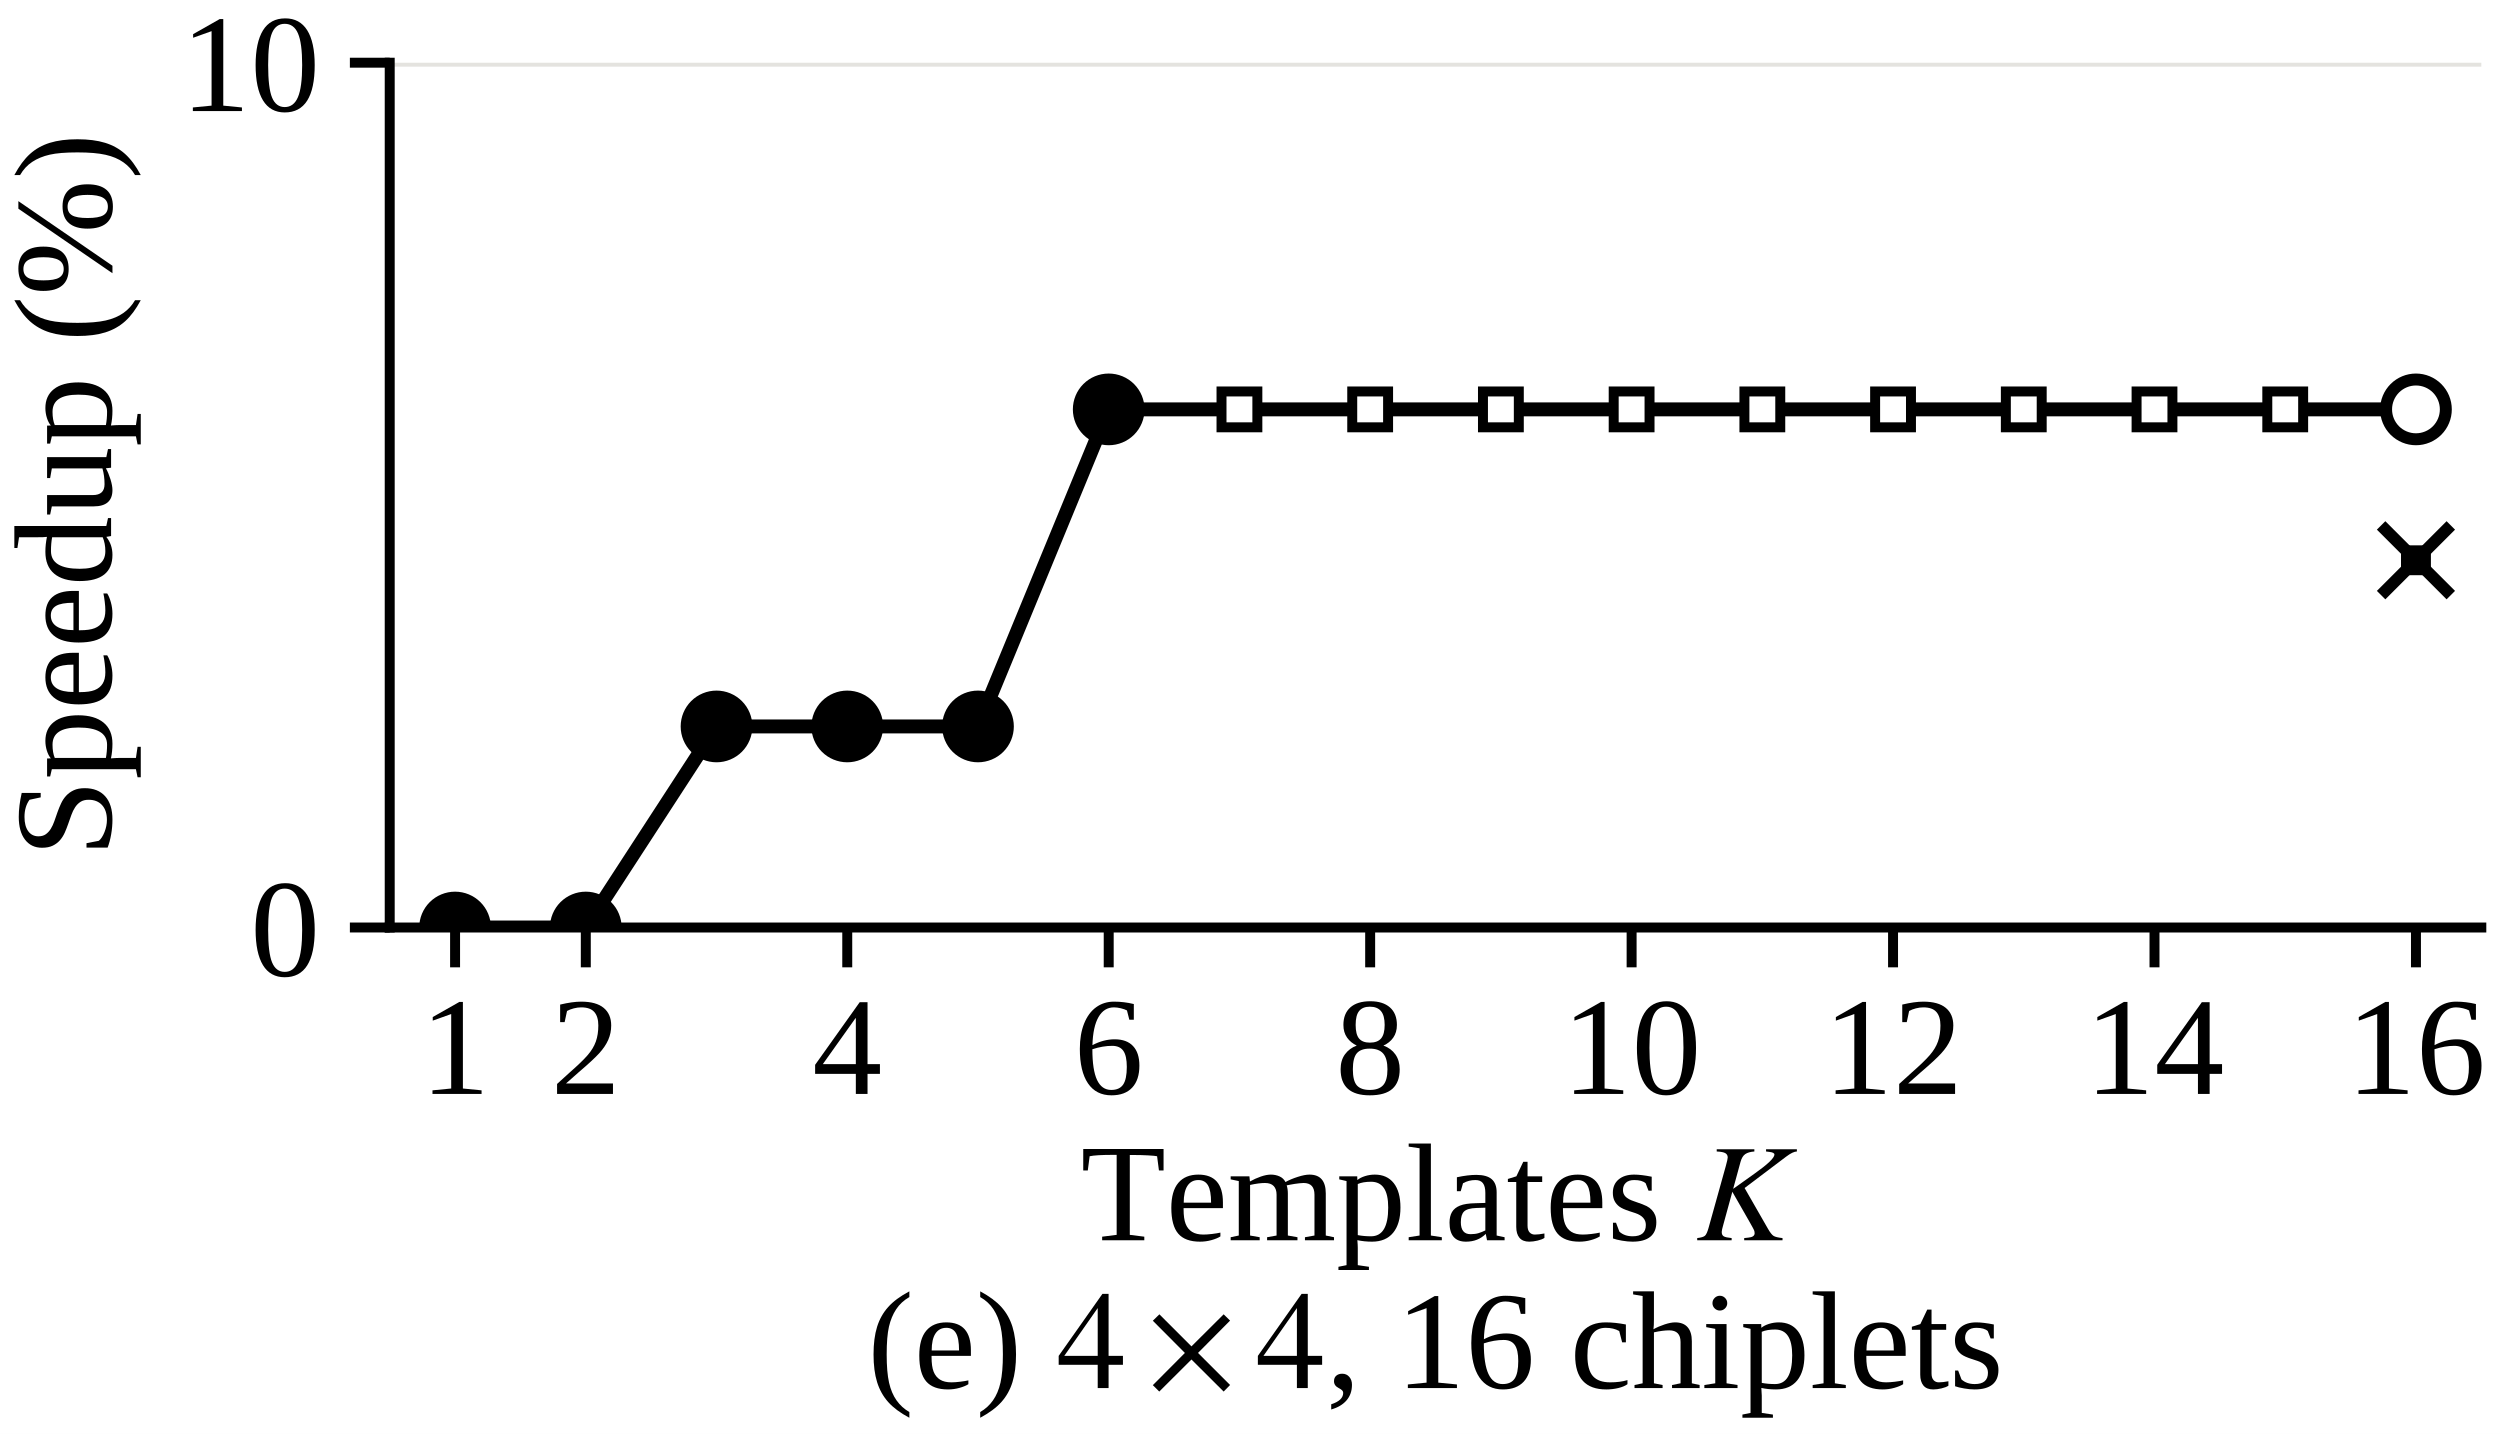
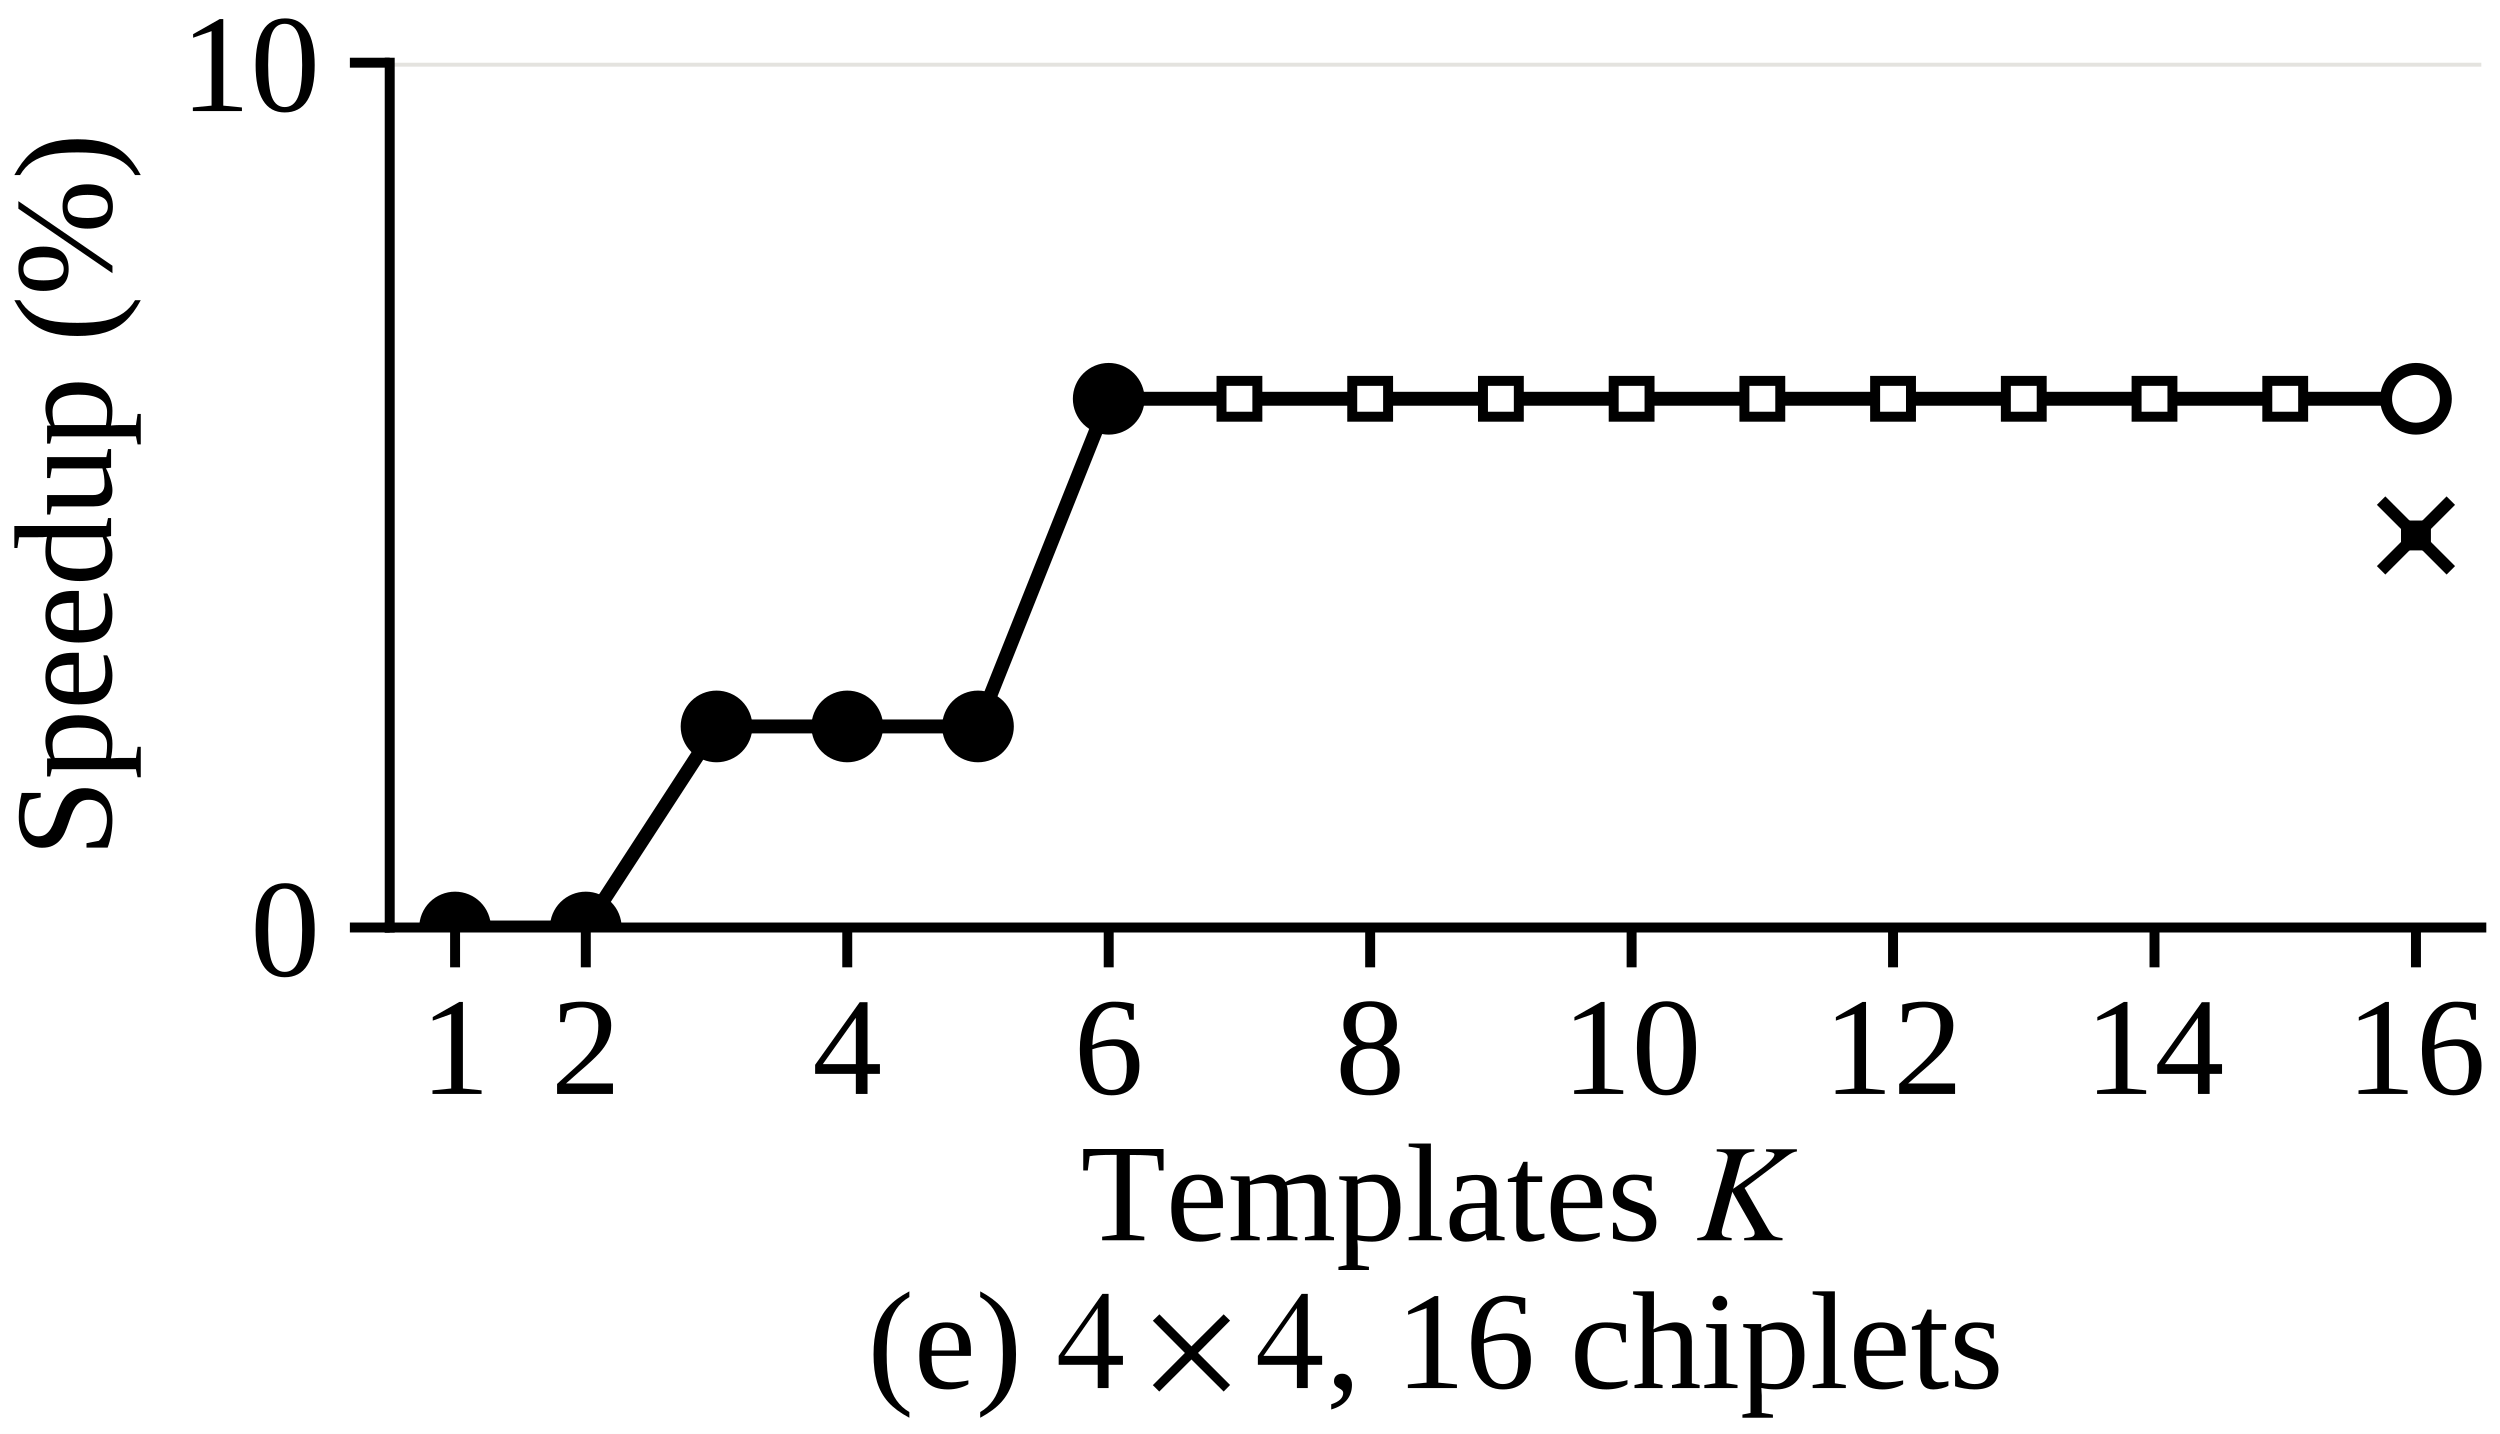
<svg xmlns="http://www.w3.org/2000/svg" xmlns:xlink="http://www.w3.org/1999/xlink" width="125.529pt" height="72pt" viewBox="0 0 125.529 72" version="1.1">
  <defs>
    <style type="text/css">*{stroke-linejoin: round; stroke-linecap: butt}</style>
  </defs>
  <g id="figure_1">
    <g id="patch_1">
      <path d="M 0 72  L 125.529 72  L 125.529 0  L 0 0  z " style="fill: #ffffff" />
    </g>
    <g id="axes_1">
      <g id="patch_2">
        <path d="M 19.568 46.572  L 124.591 46.572  L 124.591 3.149  L 19.568 3.149  z " style="fill: #ffffff" />
      </g>
      <g id="matplotlib.axis_1">
        <g id="xtick_1">
          <g id="line2d_1">
            <defs>
-               <path id="m42594bd063" d="M 0 0  L 0 2  " style="stroke: #000000; stroke-width: 0.5" />
-             </defs>
-             <g>
-               <use xlink:href="#m42594bd063" x="22.85" y="46.572" style="stroke: #000000; stroke-width: 0.5" />
+               <path id="mbb04affca3" d="M 0 0  L 0 2  " style="stroke: #000000; stroke-width: 0.5" />
+             </defs>
+             <g>
+               <use xlink:href="#mbb04affca3" x="22.85" y="46.572" style="stroke: #000000; stroke-width: 0.5" />
            </g>
          </g>
          <g id="text_1">
            <g transform="translate(21.1001 54.92922) scale(0.07 -0.07)">
              <defs>
                <path id="LiberationSerif-31" d="M 1959 250  L 2816 166  L 2816 0  L 563 0  L 563 166  L 1422 250  L 1422 3669  L 575 3366  L 575 3531  L 1797 4225  L 1959 4225  L 1959 250  z " transform="scale(0.015625)" />
              </defs>
              <use xlink:href="#LiberationSerif-31" />
            </g>
          </g>
        </g>
        <g id="xtick_2">
          <g id="line2d_2">
            <g>
-               <use xlink:href="#m42594bd063" x="29.414" y="46.572" style="stroke: #000000; stroke-width: 0.5" />
+               <use xlink:href="#mbb04affca3" x="29.414" y="46.572" style="stroke: #000000; stroke-width: 0.5" />
            </g>
          </g>
          <g id="text_2">
            <g transform="translate(27.66404 54.92922) scale(0.07 -0.07)">
              <defs>
                <path id="LiberationSerif-32" d="M 2847 0  L 281 0  L 281 459  L 863 988  Q 1422 1478 1684 1781  Q 1947 2084 2061 2406  Q 2175 2728 2175 3144  Q 2175 3550 1990 3762  Q 1806 3975 1388 3975  Q 1222 3975 1047 3929  Q 872 3884 738 3809  L 628 3297  L 422 3297  L 422 4103  Q 991 4238 1388 4238  Q 2075 4238 2420 3952  Q 2766 3666 2766 3144  Q 2766 2794 2630 2483  Q 2494 2172 2212 1864  Q 1931 1556 1281 1003  Q 1003 766 691 481  L 2847 481  L 2847 0  z " transform="scale(0.015625)" />
              </defs>
              <use xlink:href="#LiberationSerif-32" />
            </g>
          </g>
        </g>
        <g id="xtick_3">
          <g id="line2d_3">
            <g>
-               <use xlink:href="#m42594bd063" x="42.542" y="46.572" style="stroke: #000000; stroke-width: 0.5" />
+               <use xlink:href="#mbb04affca3" x="42.542" y="46.572" style="stroke: #000000; stroke-width: 0.5" />
            </g>
          </g>
          <g id="text_3">
            <g transform="translate(40.79193 54.92922) scale(0.07 -0.07)">
              <defs>
                <path id="LiberationSerif-34" d="M 2531 922  L 2531 0  L 1994 0  L 1994 922  L 125 922  L 125 1338  L 2172 4213  L 2531 4213  L 2531 1369  L 3100 1369  L 3100 922  L 2531 922  z M 1994 3478  L 1978 3478  L 478 1369  L 1994 1369  L 1994 3478  z " transform="scale(0.015625)" />
              </defs>
              <use xlink:href="#LiberationSerif-34" />
            </g>
          </g>
        </g>
        <g id="xtick_4">
          <g id="line2d_4">
            <g>
-               <use xlink:href="#m42594bd063" x="55.67" y="46.572" style="stroke: #000000; stroke-width: 0.5" />
+               <use xlink:href="#mbb04affca3" x="55.67" y="46.572" style="stroke: #000000; stroke-width: 0.5" />
            </g>
          </g>
          <g id="text_4">
            <g transform="translate(53.91982 54.92922) scale(0.07 -0.07)">
              <defs>
                <path id="LiberationSerif-36" d="M 3009 1300  Q 3009 647 2679 292  Q 2350 -63 1728 -63  Q 1022 -63 648 487  Q 275 1038 275 2069  Q 275 2744 472 3234  Q 669 3725 1023 3981  Q 1378 4238 1844 4238  Q 2300 4238 2753 4128  L 2753 3406  L 2547 3406  L 2438 3834  Q 2334 3891 2159 3933  Q 1984 3975 1844 3975  Q 1388 3975 1133 3533  Q 878 3091 853 2241  Q 1363 2509 1875 2509  Q 2428 2509 2718 2198  Q 3009 1888 3009 1300  z M 1716 184  Q 2094 184 2262 429  Q 2431 675 2431 1241  Q 2431 1753 2270 1981  Q 2109 2209 1759 2209  Q 1331 2209 850 2053  Q 850 1100 1065 642  Q 1281 184 1716 184  z " transform="scale(0.015625)" />
              </defs>
              <use xlink:href="#LiberationSerif-36" />
            </g>
          </g>
        </g>
        <g id="xtick_5">
          <g id="line2d_5">
            <g>
-               <use xlink:href="#m42594bd063" x="68.798" y="46.572" style="stroke: #000000; stroke-width: 0.5" />
+               <use xlink:href="#mbb04affca3" x="68.798" y="46.572" style="stroke: #000000; stroke-width: 0.5" />
            </g>
          </g>
          <g id="text_5">
            <g transform="translate(67.04771 54.92922) scale(0.07 -0.07)">
              <defs>
                <path id="LiberationSerif-38" d="M 2828 3169  Q 2828 2825 2661 2586  Q 2494 2347 2209 2222  Q 2566 2091 2761 1811  Q 2956 1531 2956 1131  Q 2956 538 2622 237  Q 2288 -63 1581 -63  Q 244 -63 244 1131  Q 244 1547 444 1820  Q 644 2094 984 2222  Q 713 2347 542 2584  Q 372 2822 372 3169  Q 372 3688 689 3972  Q 1006 4256 1606 4256  Q 2188 4256 2508 3973  Q 2828 3691 2828 3169  z M 2394 1131  Q 2394 1631 2198 1856  Q 2003 2081 1581 2081  Q 1169 2081 987 1867  Q 806 1653 806 1131  Q 806 603 990 393  Q 1175 184 1581 184  Q 1997 184 2195 401  Q 2394 619 2394 1131  z M 2266 3169  Q 2266 3600 2097 3803  Q 1928 4006 1588 4006  Q 1256 4006 1095 3809  Q 934 3613 934 3169  Q 934 2734 1090 2545  Q 1247 2356 1588 2356  Q 1938 2356 2102 2548  Q 2266 2741 2266 3169  z " transform="scale(0.015625)" />
              </defs>
              <use xlink:href="#LiberationSerif-38" />
            </g>
          </g>
        </g>
        <g id="xtick_6">
          <g id="line2d_6">
            <g>
-               <use xlink:href="#m42594bd063" x="81.926" y="46.572" style="stroke: #000000; stroke-width: 0.5" />
+               <use xlink:href="#mbb04affca3" x="81.926" y="46.572" style="stroke: #000000; stroke-width: 0.5" />
            </g>
          </g>
          <g id="text_6">
            <g transform="translate(78.4256 54.92922) scale(0.07 -0.07)">
              <defs>
                <path id="LiberationSerif-30" d="M 2956 2113  Q 2956 -63 1581 -63  Q 919 -63 581 493  Q 244 1050 244 2113  Q 244 3153 581 3704  Q 919 4256 1606 4256  Q 2269 4256 2612 3711  Q 2956 3166 2956 2113  z M 2381 2113  Q 2381 3119 2190 3562  Q 2000 4006 1581 4006  Q 1175 4006 997 3587  Q 819 3169 819 2113  Q 819 1050 1000 617  Q 1181 184 1581 184  Q 1994 184 2187 639  Q 2381 1094 2381 2113  z " transform="scale(0.015625)" />
              </defs>
              <use xlink:href="#LiberationSerif-31" />
              <use xlink:href="#LiberationSerif-30" x="50" />
            </g>
          </g>
        </g>
        <g id="xtick_7">
          <g id="line2d_7">
            <g>
-               <use xlink:href="#m42594bd063" x="95.053" y="46.572" style="stroke: #000000; stroke-width: 0.5" />
+               <use xlink:href="#mbb04affca3" x="95.053" y="46.572" style="stroke: #000000; stroke-width: 0.5" />
            </g>
          </g>
          <g id="text_7">
            <g transform="translate(91.55348 54.92922) scale(0.07 -0.07)">
              <use xlink:href="#LiberationSerif-31" />
              <use xlink:href="#LiberationSerif-32" x="50" />
            </g>
          </g>
        </g>
        <g id="xtick_8">
          <g id="line2d_8">
            <g>
-               <use xlink:href="#m42594bd063" x="108.181" y="46.572" style="stroke: #000000; stroke-width: 0.5" />
+               <use xlink:href="#mbb04affca3" x="108.181" y="46.572" style="stroke: #000000; stroke-width: 0.5" />
            </g>
          </g>
          <g id="text_8">
            <g transform="translate(104.6814 54.92922) scale(0.07 -0.07)">
              <use xlink:href="#LiberationSerif-31" />
              <use xlink:href="#LiberationSerif-34" x="50" />
            </g>
          </g>
        </g>
        <g id="xtick_9">
          <g id="line2d_9">
            <g>
-               <use xlink:href="#m42594bd063" x="121.309" y="46.572" style="stroke: #000000; stroke-width: 0.5" />
+               <use xlink:href="#mbb04affca3" x="121.309" y="46.572" style="stroke: #000000; stroke-width: 0.5" />
            </g>
          </g>
          <g id="text_9">
            <g transform="translate(117.8093 54.92922) scale(0.07 -0.07)">
              <use xlink:href="#LiberationSerif-31" />
              <use xlink:href="#LiberationSerif-36" x="50" />
            </g>
          </g>
        </g>
        <g id="text_10">
          <g transform="translate(54.26468 62.32) scale(0.07 -0.07)">
            <defs>
              <path id="LiberationSerif-54" d="M 984 0  L 984 166  L 1650 250  L 1650 3922  L 1491 3922  Q 700 3922 409 3859  L 325 3206  L 116 3206  L 116 4191  L 3803 4191  L 3803 3206  L 3591 3206  L 3506 3859  Q 3413 3881 3097 3898  Q 2781 3916 2406 3916  L 2253 3916  L 2253 250  L 2919 166  L 2919 0  L 984 0  z " transform="scale(0.015625)" />
              <path id="LiberationSerif-65" d="M 813 1478  L 813 1422  Q 813 991 908 752  Q 1003 513 1201 388  Q 1400 263 1722 263  Q 1891 263 2122 291  Q 2353 319 2503 353  L 2503 178  Q 2353 81 2095 9  Q 1838 -63 1569 -63  Q 884 -63 567 306  Q 250 675 250 1491  Q 250 2259 572 2637  Q 894 3016 1491 3016  Q 2619 3016 2619 1734  L 2619 1478  L 813 1478  z M 1491 2766  Q 1166 2766 992 2503  Q 819 2241 819 1728  L 2075 1728  Q 2075 2288 1931 2527  Q 1788 2766 1491 2766  z " transform="scale(0.015625)" />
              <path id="LiberationSerif-6d" d="M 1019 2700  Q 1253 2834 1515 2925  Q 1778 3016 1978 3016  Q 2194 3016 2376 2934  Q 2559 2853 2650 2675  Q 2891 2809 3214 2912  Q 3538 3016 3750 3016  Q 4500 3016 4500 2150  L 4500 219  L 4878 141  L 4878 0  L 3544 0  L 3544 141  L 3981 219  L 3981 2094  Q 3981 2631 3481 2631  Q 3400 2631 3292 2618  Q 3184 2606 3076 2590  Q 2969 2575 2870 2554  Q 2772 2534 2706 2522  Q 2759 2353 2759 2150  L 2759 219  L 3200 141  L 3200 0  L 1806 0  L 1806 141  L 2241 219  L 2241 2094  Q 2241 2353 2108 2492  Q 1975 2631 1709 2631  Q 1434 2631 1025 2541  L 1025 219  L 1466 141  L 1466 0  L 134 0  L 134 141  L 506 219  L 506 2719  L 134 2797  L 134 2938  L 994 2938  L 1019 2700  z " transform="scale(0.015625)" />
              <path id="LiberationSerif-70" d="M 475 2719  L 141 2797  L 141 2938  L 966 2938  L 972 2766  Q 1103 2878 1323 2947  Q 1544 3016 1772 3016  Q 2334 3016 2642 2625  Q 2950 2234 2950 1503  Q 2950 756 2614 346  Q 2278 -63 1644 -63  Q 1291 -63 972 6  Q 991 -219 991 -347  L 991 -1141  L 1503 -1216  L 1503 -1363  L 103 -1363  L 103 -1216  L 475 -1141  L 475 2719  z M 2388 1503  Q 2388 2103 2192 2395  Q 1997 2688 1600 2688  Q 1234 2688 991 2584  L 991 238  Q 1269 184 1600 184  Q 2388 184 2388 1503  z " transform="scale(0.015625)" />
              <path id="LiberationSerif-6c" d="M 1147 219  L 1650 141  L 1650 0  L 128 0  L 128 141  L 628 219  L 628 4225  L 128 4300  L 128 4441  L 1147 4441  L 1147 219  z " transform="scale(0.015625)" />
              <path id="LiberationSerif-61" d="M 1453 3003  Q 1934 3003 2161 2806  Q 2388 2609 2388 2203  L 2388 219  L 2753 141  L 2753 0  L 1947 0  L 1888 294  Q 1531 -63 978 -63  Q 225 -63 225 813  Q 225 1106 339 1298  Q 453 1491 703 1592  Q 953 1694 1428 1703  L 1869 1716  L 1869 2175  Q 1869 2478 1758 2622  Q 1647 2766 1416 2766  Q 1103 2766 844 2619  L 738 2253  L 563 2253  L 563 2894  Q 1069 3003 1453 3003  z M 1869 1497  L 1459 1484  Q 1041 1469 892 1322  Q 744 1175 744 831  Q 744 281 1191 281  Q 1403 281 1558 329  Q 1713 378 1869 453  L 1869 1497  z " transform="scale(0.015625)" />
              <path id="LiberationSerif-74" d="M 1044 -63  Q 744 -63 595 115  Q 447 294 447 616  L 447 2675  L 63 2675  L 63 2816  L 453 2938  L 769 3603  L 966 3603  L 966 2938  L 1638 2938  L 1638 2675  L 966 2675  L 966 672  Q 966 469 1058 366  Q 1150 263 1300 263  Q 1481 263 1741 313  L 1741 109  Q 1631 34 1425 -14  Q 1219 -63 1044 -63  z " transform="scale(0.015625)" />
              <path id="LiberationSerif-73" d="M 2259 825  Q 2259 388 1982 162  Q 1706 -63 1166 -63  Q 947 -63 683 -17  Q 419 28 269 84  L 269 806  L 409 806  L 563 397  Q 797 184 1172 184  Q 1778 184 1778 703  Q 1778 1084 1300 1247  L 1022 1338  Q 706 1441 562 1547  Q 419 1653 341 1808  Q 263 1963 263 2181  Q 263 2569 527 2792  Q 791 3016 1241 3016  Q 1563 3016 2047 2919  L 2047 2278  L 1900 2278  L 1769 2619  Q 1603 2766 1247 2766  Q 994 2766 861 2641  Q 728 2516 728 2303  Q 728 2125 848 2003  Q 969 1881 1213 1800  Q 1672 1644 1812 1572  Q 1953 1500 2051 1395  Q 2150 1291 2204 1156  Q 2259 1022 2259 825  z " transform="scale(0.015625)" />
              <path id="LiberationSerif-20" transform="scale(0.015625)" />
              <path id="STIXGeneral-Italic-4b" d="M 4621 4179  L 4621 4077  Q 4442 4077 4128 3840  L 2221 2400  L 3296 525  Q 3443 269 3552 201  Q 3661 134 3962 102  L 3962 0  L 2202 0  L 2202 102  L 2387 122  Q 2682 147 2682 326  Q 2682 365 2672 409  Q 2662 454 2630 515  Q 2598 576 2579 611  Q 2560 646 2509 736  Q 2458 826 2445 851  L 1658 2227  L 1242 710  Q 1171 467 1171 384  Q 1171 237 1264 182  Q 1357 128 1626 102  L 1626 0  L 45 0  L 45 102  Q 320 134 403 211  Q 486 288 563 557  L 1357 3405  Q 1446 3725 1446 3802  Q 1446 3936 1337 4000  Q 1229 4064 941 4077  L 941 4179  L 2669 4179  L 2669 4077  Q 2400 4058 2253 3958  Q 2106 3859 2035 3603  L 1696 2362  L 2675 3059  Q 3590 3706 3590 3936  Q 3590 4032 3360 4058  L 3206 4077  L 3206 4179  L 4621 4179  z " transform="scale(0.015625)" />
            </defs>
            <use xlink:href="#LiberationSerif-54" transform="translate(0 0.609375)" />
            <use xlink:href="#LiberationSerif-65" transform="translate(61.08398 0.609375)" />
            <use xlink:href="#LiberationSerif-6d" transform="translate(105.4688 0.609375)" />
            <use xlink:href="#LiberationSerif-70" transform="translate(183.252 0.609375)" />
            <use xlink:href="#LiberationSerif-6c" transform="translate(233.252 0.609375)" />
            <use xlink:href="#LiberationSerif-61" transform="translate(261.0352 0.609375)" />
            <use xlink:href="#LiberationSerif-74" transform="translate(305.4199 0.609375)" />
            <use xlink:href="#LiberationSerif-65" transform="translate(333.2031 0.609375)" />
            <use xlink:href="#LiberationSerif-73" transform="translate(377.5879 0.609375)" />
            <use xlink:href="#LiberationSerif-20" transform="translate(416.5039 0.609375)" />
            <use xlink:href="#STIXGeneral-Italic-4b" transform="translate(441.5039 0.609375)" />
          </g>
          <g transform="translate(43.55468 69.74) scale(0.07 -0.07)">
            <defs>
              <path id="LiberationSerif-28" d="M 884 1544  Q 884 731 993 248  Q 1103 -234 1337 -565  Q 1572 -897 1925 -1100  L 1925 -1363  Q 1306 -1034 957 -645  Q 609 -256 445 270  Q 281 797 281 1544  Q 281 2288 443 2811  Q 606 3334 953 3721  Q 1300 4109 1925 4441  L 1925 4178  Q 1544 3959 1319 3617  Q 1094 3275 989 2819  Q 884 2363 884 1544  z " transform="scale(0.015625)" />
              <path id="LiberationSerif-29" d="M 206 -1363  L 206 -1100  Q 559 -897 793 -564  Q 1028 -231 1137 251  Q 1247 734 1247 1544  Q 1247 2363 1142 2819  Q 1038 3275 813 3617  Q 588 3959 206 4178  L 206 4441  Q 831 4106 1178 3720  Q 1525 3334 1687 2811  Q 1850 2288 1850 1544  Q 1850 800 1687 273  Q 1525 -253 1178 -640  Q 831 -1028 206 -1363  z " transform="scale(0.015625)" />
              <path id="STIXGeneral-Regular-34" d="M 3027 1069  L 2368 1069  L 2368 0  L 1869 0  L 1869 1069  L 77 1069  L 77 1478  L 2086 4326  L 2368 4326  L 2368 1478  L 3027 1478  L 3027 1069  z M 1869 1478  L 1869 3674  L 333 1478  L 1869 1478  z " transform="scale(0.015625)" />
              <path id="STIXGeneral-Regular-d7" d="M 3821 141  L 3526 -160  L 2048 1312  L 570 -160  L 275 134  L 1747 1613  L 275 3091  L 576 3386  L 2048 1914  L 3526 3386  L 3821 3098  L 2349 1613  L 3821 141  z " transform="scale(0.015625)" />
              <path id="LiberationSerif-2c" d="M 1197 153  Q 1197 -275 948 -564  Q 700 -853 244 -984  L 244 -744  Q 794 -569 794 -219  Q 794 -156 747 -106  Q 700 -56 584 3  Q 372 113 372 313  Q 372 481 478 570  Q 584 659 750 659  Q 950 659 1073 515  Q 1197 372 1197 153  z " transform="scale(0.015625)" />
              <path id="LiberationSerif-63" d="M 2644 178  Q 2491 66 2222 1  Q 1953 -63 1672 -63  Q 244 -63 244 1491  Q 244 2225 608 2620  Q 972 3016 1650 3016  Q 2072 3016 2572 2919  L 2572 2100  L 2400 2100  L 2266 2619  Q 2006 2766 1644 2766  Q 806 2766 806 1491  Q 806 828 1061 545  Q 1316 263 1850 263  Q 2306 263 2644 366  L 2644 178  z " transform="scale(0.015625)" />
              <path id="LiberationSerif-68" d="M 1019 3169  Q 1019 2844 997 2700  Q 1222 2828 1508 2922  Q 1794 3016 1991 3016  Q 2372 3016 2565 2794  Q 2759 2572 2759 2150  L 2759 219  L 3116 141  L 3116 0  L 1850 0  L 1850 141  L 2241 219  L 2241 2113  Q 2241 2650 1722 2650  Q 1428 2650 1019 2559  L 1019 219  L 1416 141  L 1416 0  L 128 0  L 128 141  L 500 219  L 500 4225  L 63 4300  L 63 4441  L 1019 4441  L 1019 3169  z " transform="scale(0.015625)" />
              <path id="LiberationSerif-69" d="M 1184 3897  Q 1184 3759 1084 3659  Q 984 3559 844 3559  Q 706 3559 606 3659  Q 506 3759 506 3897  Q 506 4038 606 4138  Q 706 4238 844 4238  Q 984 4238 1084 4138  Q 1184 4038 1184 3897  z M 1153 219  L 1656 141  L 1656 0  L 134 0  L 134 141  L 634 219  L 634 2719  L 219 2797  L 219 2938  L 1153 2938  L 1153 219  z " transform="scale(0.015625)" />
            </defs>
            <use xlink:href="#LiberationSerif-28" transform="translate(0 0.609375)" />
            <use xlink:href="#LiberationSerif-65" transform="translate(33.30078 0.609375)" />
            <use xlink:href="#LiberationSerif-29" transform="translate(77.68555 0.609375)" />
            <use xlink:href="#LiberationSerif-20" transform="translate(110.9863 0.609375)" />
            <use xlink:href="#STIXGeneral-Regular-34" transform="translate(135.9863 0.609375)" />
            <use xlink:href="#STIXGeneral-Regular-d7" transform="translate(200.4263 0.609375)" />
            <use xlink:href="#STIXGeneral-Regular-34" transform="translate(278.8663 0.609375)" />
            <use xlink:href="#LiberationSerif-2c" transform="translate(328.8663 0.609375)" />
            <use xlink:href="#LiberationSerif-20" transform="translate(353.8663 0.609375)" />
            <use xlink:href="#LiberationSerif-31" transform="translate(378.8663 0.609375)" />
            <use xlink:href="#LiberationSerif-36" transform="translate(428.8663 0.609375)" />
            <use xlink:href="#LiberationSerif-20" transform="translate(478.8663 0.609375)" />
            <use xlink:href="#LiberationSerif-63" transform="translate(503.8663 0.609375)" />
            <use xlink:href="#LiberationSerif-68" transform="translate(548.251 0.609375)" />
            <use xlink:href="#LiberationSerif-69" transform="translate(598.251 0.609375)" />
            <use xlink:href="#LiberationSerif-70" transform="translate(626.0342 0.609375)" />
            <use xlink:href="#LiberationSerif-6c" transform="translate(676.0342 0.609375)" />
            <use xlink:href="#LiberationSerif-65" transform="translate(703.8174 0.609375)" />
            <use xlink:href="#LiberationSerif-74" transform="translate(748.2022 0.609375)" />
            <use xlink:href="#LiberationSerif-73" transform="translate(775.9854 0.609375)" />
          </g>
        </g>
      </g>
      <g id="matplotlib.axis_2">
        <g id="ytick_1">
          <g id="line2d_10">
-             <path d="M 19.568 46.572  L 124.591 46.572  " clip-path="url(#pfc4ca5f107)" style="fill: none; stroke: #e4e3df; stroke-width: 0.4; stroke-linecap: square" />
+             <path d="M 19.568 46.572  L 124.591 46.572  " clip-path="url(#p10fa0d3a37)" style="fill: none; stroke: #e4e3df; stroke-width: 0.4; stroke-linecap: square" />
          </g>
          <g id="line2d_11">
            <defs>
-               <path id="m28e6243709" d="M 0 0  L -2 0  " style="stroke: #000000; stroke-width: 0.5" />
-             </defs>
-             <g>
-               <use xlink:href="#m28e6243709" x="19.568" y="46.572" style="stroke: #000000; stroke-width: 0.5" />
+               <path id="m2f973e7427" d="M 0 0  L -2 0  " style="stroke: #000000; stroke-width: 0.5" />
+             </defs>
+             <g>
+               <use xlink:href="#m2f973e7427" x="19.568" y="46.572" style="stroke: #000000; stroke-width: 0.5" />
            </g>
          </g>
          <g id="text_11">
            <g transform="translate(12.56813 49.00055) scale(0.07 -0.07)">
              <use xlink:href="#LiberationSerif-30" />
            </g>
          </g>
        </g>
        <g id="ytick_2">
          <g id="line2d_12">
-             <path d="M 19.568 3.149  L 124.591 3.149  " clip-path="url(#pfc4ca5f107)" style="fill: none; stroke: #e4e3df; stroke-width: 0.4; stroke-linecap: square" />
+             <path d="M 19.568 3.149  L 124.591 3.149  " clip-path="url(#p10fa0d3a37)" style="fill: none; stroke: #e4e3df; stroke-width: 0.4; stroke-linecap: square" />
          </g>
          <g id="line2d_13">
            <g>
-               <use xlink:href="#m28e6243709" x="19.568" y="3.149" style="stroke: #000000; stroke-width: 0.5" />
+               <use xlink:href="#m2f973e7427" x="19.568" y="3.149" style="stroke: #000000; stroke-width: 0.5" />
            </g>
          </g>
          <g id="text_12">
            <g transform="translate(9.068125 5.577344) scale(0.07 -0.07)">
              <use xlink:href="#LiberationSerif-31" />
              <use xlink:href="#LiberationSerif-30" x="50" />
            </g>
          </g>
        </g>
        <g id="text_13">
          <g transform="translate(5.577344 43.03512) rotate(-90) scale(0.07 -0.07)">
            <defs>
              <path id="LiberationSerif-53" d="M 434 1128  L 638 1128  L 747 563  Q 863 416 1145 303  Q 1428 191 1703 191  Q 2141 191 2386 414  Q 2631 638 2631 1031  Q 2631 1256 2536 1403  Q 2441 1550 2286 1651  Q 2131 1753 1934 1823  Q 1738 1894 1530 1966  Q 1322 2038 1125 2125  Q 928 2213 773 2347  Q 619 2481 523 2679  Q 428 2878 428 3169  Q 428 3669 803 3953  Q 1178 4238 1844 4238  Q 2350 4238 2944 4103  L 2944 3231  L 2741 3231  L 2631 3744  Q 2313 3975 1844 3975  Q 1425 3975 1189 3804  Q 953 3634 953 3334  Q 953 3131 1048 2997  Q 1144 2863 1298 2767  Q 1453 2672 1651 2603  Q 1850 2534 2058 2461  Q 2266 2388 2464 2295  Q 2663 2203 2817 2061  Q 2972 1919 3067 1714  Q 3163 1509 3163 1209  Q 3163 603 2791 270  Q 2419 -63 1719 -63  Q 1381 -63 1040 -3  Q 700 56 434 159  L 434 1128  z " transform="scale(0.015625)" />
              <path id="LiberationSerif-64" d="M 2259 219  Q 1906 -63 1434 -63  Q 231 -63 231 1441  Q 231 2213 572 2614  Q 913 3016 1575 3016  Q 1913 3016 2259 2944  Q 2241 3047 2241 3463  L 2241 4225  L 1747 4300  L 1747 4441  L 2759 4441  L 2759 219  L 3122 141  L 3122 0  L 2297 0  L 2259 219  z M 794 1441  Q 794 847 994 555  Q 1194 263 1606 263  Q 1959 263 2241 384  L 2241 2706  Q 1963 2759 1606 2759  Q 794 2759 794 1441  z " transform="scale(0.015625)" />
              <path id="LiberationSerif-75" d="M 978 838  Q 978 300 1478 300  Q 1866 300 2203 397  L 2203 2719  L 1759 2797  L 1759 2938  L 2719 2938  L 2719 219  L 3091 141  L 3091 0  L 2234 0  L 2209 238  Q 1988 116 1697 26  Q 1406 -63 1209 -63  Q 459 -63 459 800  L 459 2719  L 84 2797  L 84 2938  L 978 2938  L 978 838  z " transform="scale(0.015625)" />
              <path id="LiberationSerif-25" d="M 1375 -63  L 1031 -63  L 3994 4256  L 4341 4256  L 1375 -63  z M 2253 3109  Q 2253 1947 1222 1947  Q 719 1947 469 2244  Q 219 2541 219 3109  Q 219 4256 1241 4256  Q 1738 4256 1995 3968  Q 2253 3681 2253 3109  z M 1766 3109  Q 1766 3584 1636 3804  Q 1506 4025 1222 4025  Q 950 4025 826 3817  Q 703 3609 703 3109  Q 703 2597 828 2386  Q 953 2175 1222 2175  Q 1503 2175 1634 2398  Q 1766 2622 1766 3109  z M 5113 1081  Q 5113 -84 4084 -84  Q 3581 -84 3329 212  Q 3078 509 3078 1081  Q 3078 1638 3331 1933  Q 3584 2228 4103 2228  Q 4600 2228 4856 1940  Q 5113 1653 5113 1081  z M 4628 1081  Q 4628 1556 4498 1776  Q 4369 1997 4084 1997  Q 3813 1997 3689 1789  Q 3566 1581 3566 1081  Q 3566 569 3691 358  Q 3816 147 4084 147  Q 4366 147 4497 370  Q 4628 594 4628 1081  z " transform="scale(0.015625)" />
            </defs>
            <use xlink:href="#LiberationSerif-53" />
            <use xlink:href="#LiberationSerif-70" x="55.615" />
            <use xlink:href="#LiberationSerif-65" x="105.615" />
            <use xlink:href="#LiberationSerif-65" x="150" />
            <use xlink:href="#LiberationSerif-64" x="194.385" />
            <use xlink:href="#LiberationSerif-75" x="244.385" />
            <use xlink:href="#LiberationSerif-70" x="294.385" />
            <use xlink:href="#LiberationSerif-20" x="344.385" />
            <use xlink:href="#LiberationSerif-28" x="369.385" />
            <use xlink:href="#LiberationSerif-25" x="402.686" />
            <use xlink:href="#LiberationSerif-29" x="485.986" />
          </g>
        </g>
      </g>
      <g id="line2d_14">
-         <path d="M 22.85 46.572  L 29.414 46.572  L 35.978 36.476  L 42.542 36.476  L 49.106 36.476  L 55.67 20.556  L 62.234 20.556  L 68.798 20.556  L 75.362 20.556  L 81.926 20.556  L 88.49 20.556  L 95.053 20.556  L 101.617 20.556  L 108.181 20.556  L 114.745 20.556  L 121.309 20.556  " clip-path="url(#pfc4ca5f107)" style="fill: none; stroke: #000000; stroke-width: 0.7; stroke-linecap: square" />
+         <path d="M 22.85 46.572  L 29.414 46.572  L 35.978 36.476  L 42.542 36.476  L 49.106 36.476  L 55.67 20.024  L 62.234 20.024  L 68.798 20.024  L 75.362 20.024  L 81.926 20.024  L 88.49 20.024  L 95.053 20.024  L 101.617 20.024  L 108.181 20.024  L 114.745 20.024  L 121.309 20.024  " clip-path="url(#p10fa0d3a37)" style="fill: none; stroke: #000000; stroke-width: 0.7; stroke-linecap: square" />
      </g>
      <g id="patch_3">
        <path d="M 19.568 46.572  L 19.568 3.149  " style="fill: none; stroke: #000000; stroke-width: 0.5; stroke-linejoin: miter; stroke-linecap: square" />
      </g>
      <g id="patch_4">
        <path d="M 19.568 46.572  L 124.591 46.572  " style="fill: none; stroke: #000000; stroke-width: 0.5; stroke-linejoin: miter; stroke-linecap: square" />
      </g>
      <g id="line2d_15">
-         <path d="M 22.85 46.572  " clip-path="url(#pfc4ca5f107)" style="fill: none; stroke: #000000; stroke-width: 1.5; stroke-linecap: square" />
+         <path d="M 22.85 46.572  " clip-path="url(#p10fa0d3a37)" style="fill: none; stroke: #000000; stroke-width: 1.5; stroke-linecap: square" />
        <defs>
-           <path id="m4a55d94991" d="M 0 1.5  C 0.398 1.5 0.779 1.342 1.061 1.061  C 1.342 0.779 1.5 0.398 1.5 0  C 1.5 -0.398 1.342 -0.779 1.061 -1.061  C 0.779 -1.342 0.398 -1.5 0 -1.5  C -0.398 -1.5 -0.779 -1.342 -1.061 -1.061  C -1.342 -0.779 -1.5 -0.398 -1.5 0  C -1.5 0.398 -1.342 0.779 -1.061 1.061  C -0.779 1.342 -0.398 1.5 0 1.5  z " style="stroke: #000000; stroke-width: 0.6" />
+           <path id="m7a278df697" d="M 0 1.5  C 0.398 1.5 0.779 1.342 1.061 1.061  C 1.342 0.779 1.5 0.398 1.5 0  C 1.5 -0.398 1.342 -0.779 1.061 -1.061  C 0.779 -1.342 0.398 -1.5 0 -1.5  C -0.398 -1.5 -0.779 -1.342 -1.061 -1.061  C -1.342 -0.779 -1.5 -0.398 -1.5 0  C -1.5 0.398 -1.342 0.779 -1.061 1.061  C -0.779 1.342 -0.398 1.5 0 1.5  z " style="stroke: #000000; stroke-width: 0.6" />
        </defs>
-         <g clip-path="url(#pfc4ca5f107)">
-           <use xlink:href="#m4a55d94991" x="22.85" y="46.572" style="stroke: #000000; stroke-width: 0.6" />
+         <g clip-path="url(#p10fa0d3a37)">
+           <use xlink:href="#m7a278df697" x="22.85" y="46.572" style="stroke: #000000; stroke-width: 0.6" />
        </g>
      </g>
      <g id="line2d_16">
-         <path d="M 29.414 46.572  " clip-path="url(#pfc4ca5f107)" style="fill: none; stroke: #000000; stroke-width: 1.5; stroke-linecap: square" />
-         <g clip-path="url(#pfc4ca5f107)">
-           <use xlink:href="#m4a55d94991" x="29.414" y="46.572" style="stroke: #000000; stroke-width: 0.6" />
+         <path d="M 29.414 46.572  " clip-path="url(#p10fa0d3a37)" style="fill: none; stroke: #000000; stroke-width: 1.5; stroke-linecap: square" />
+         <g clip-path="url(#p10fa0d3a37)">
+           <use xlink:href="#m7a278df697" x="29.414" y="46.572" style="stroke: #000000; stroke-width: 0.6" />
        </g>
      </g>
      <g id="line2d_17">
-         <path d="M 35.978 36.476  " clip-path="url(#pfc4ca5f107)" style="fill: none; stroke: #000000; stroke-width: 1.5; stroke-linecap: square" />
-         <g clip-path="url(#pfc4ca5f107)">
-           <use xlink:href="#m4a55d94991" x="35.978" y="36.476" style="stroke: #000000; stroke-width: 0.6" />
+         <path d="M 35.978 36.476  " clip-path="url(#p10fa0d3a37)" style="fill: none; stroke: #000000; stroke-width: 1.5; stroke-linecap: square" />
+         <g clip-path="url(#p10fa0d3a37)">
+           <use xlink:href="#m7a278df697" x="35.978" y="36.476" style="stroke: #000000; stroke-width: 0.6" />
        </g>
      </g>
      <g id="line2d_18">
-         <path d="M 42.542 36.476  " clip-path="url(#pfc4ca5f107)" style="fill: none; stroke: #000000; stroke-width: 1.5; stroke-linecap: square" />
-         <g clip-path="url(#pfc4ca5f107)">
-           <use xlink:href="#m4a55d94991" x="42.542" y="36.476" style="stroke: #000000; stroke-width: 0.6" />
+         <path d="M 42.542 36.476  " clip-path="url(#p10fa0d3a37)" style="fill: none; stroke: #000000; stroke-width: 1.5; stroke-linecap: square" />
+         <g clip-path="url(#p10fa0d3a37)">
+           <use xlink:href="#m7a278df697" x="42.542" y="36.476" style="stroke: #000000; stroke-width: 0.6" />
        </g>
      </g>
      <g id="line2d_19">
-         <path d="M 49.106 36.476  " clip-path="url(#pfc4ca5f107)" style="fill: none; stroke: #000000; stroke-width: 1.5; stroke-linecap: square" />
-         <g clip-path="url(#pfc4ca5f107)">
-           <use xlink:href="#m4a55d94991" x="49.106" y="36.476" style="stroke: #000000; stroke-width: 0.6" />
+         <path d="M 49.106 36.476  " clip-path="url(#p10fa0d3a37)" style="fill: none; stroke: #000000; stroke-width: 1.5; stroke-linecap: square" />
+         <g clip-path="url(#p10fa0d3a37)">
+           <use xlink:href="#m7a278df697" x="49.106" y="36.476" style="stroke: #000000; stroke-width: 0.6" />
        </g>
      </g>
      <g id="line2d_20">
-         <path d="M 55.67 20.556  " clip-path="url(#pfc4ca5f107)" style="fill: none; stroke: #000000; stroke-width: 1.5; stroke-linecap: square" />
-         <g clip-path="url(#pfc4ca5f107)">
-           <use xlink:href="#m4a55d94991" x="55.67" y="20.556" style="stroke: #000000; stroke-width: 0.6" />
+         <path d="M 55.67 20.024  " clip-path="url(#p10fa0d3a37)" style="fill: none; stroke: #000000; stroke-width: 1.5; stroke-linecap: square" />
+         <g clip-path="url(#p10fa0d3a37)">
+           <use xlink:href="#m7a278df697" x="55.67" y="20.024" style="stroke: #000000; stroke-width: 0.6" />
        </g>
      </g>
      <g id="line2d_21">
-         <path d="M 62.234 20.556  " clip-path="url(#pfc4ca5f107)" style="fill: none; stroke: #000000; stroke-width: 1.5; stroke-linecap: square" />
+         <path d="M 62.234 20.024  " clip-path="url(#p10fa0d3a37)" style="fill: none; stroke: #000000; stroke-width: 1.5; stroke-linecap: square" />
        <defs>
-           <path id="mef99ab2ddf" d="M -0.9 0.9  L 0.9 0.9  L 0.9 -0.9  L -0.9 -0.9  z " style="stroke: #000000; stroke-width: 0.5; stroke-linejoin: miter" />
+           <path id="m1d08aece4c" d="M -0.9 0.9  L 0.9 0.9  L 0.9 -0.9  L -0.9 -0.9  z " style="stroke: #000000; stroke-width: 0.5; stroke-linejoin: miter" />
        </defs>
-         <g clip-path="url(#pfc4ca5f107)">
-           <use xlink:href="#mef99ab2ddf" x="62.234" y="20.556" style="fill: #ffffff; stroke: #000000; stroke-width: 0.5; stroke-linejoin: miter" />
+         <g clip-path="url(#p10fa0d3a37)">
+           <use xlink:href="#m1d08aece4c" x="62.234" y="20.024" style="fill: #ffffff; stroke: #000000; stroke-width: 0.5; stroke-linejoin: miter" />
        </g>
      </g>
      <g id="line2d_22">
-         <path d="M 68.798 20.556  " clip-path="url(#pfc4ca5f107)" style="fill: none; stroke: #000000; stroke-width: 1.5; stroke-linecap: square" />
-         <g clip-path="url(#pfc4ca5f107)">
-           <use xlink:href="#mef99ab2ddf" x="68.798" y="20.556" style="fill: #ffffff; stroke: #000000; stroke-width: 0.5; stroke-linejoin: miter" />
+         <path d="M 68.798 20.024  " clip-path="url(#p10fa0d3a37)" style="fill: none; stroke: #000000; stroke-width: 1.5; stroke-linecap: square" />
+         <g clip-path="url(#p10fa0d3a37)">
+           <use xlink:href="#m1d08aece4c" x="68.798" y="20.024" style="fill: #ffffff; stroke: #000000; stroke-width: 0.5; stroke-linejoin: miter" />
        </g>
      </g>
      <g id="line2d_23">
-         <path d="M 75.362 20.556  " clip-path="url(#pfc4ca5f107)" style="fill: none; stroke: #000000; stroke-width: 1.5; stroke-linecap: square" />
-         <g clip-path="url(#pfc4ca5f107)">
-           <use xlink:href="#mef99ab2ddf" x="75.362" y="20.556" style="fill: #ffffff; stroke: #000000; stroke-width: 0.5; stroke-linejoin: miter" />
+         <path d="M 75.362 20.024  " clip-path="url(#p10fa0d3a37)" style="fill: none; stroke: #000000; stroke-width: 1.5; stroke-linecap: square" />
+         <g clip-path="url(#p10fa0d3a37)">
+           <use xlink:href="#m1d08aece4c" x="75.362" y="20.024" style="fill: #ffffff; stroke: #000000; stroke-width: 0.5; stroke-linejoin: miter" />
        </g>
      </g>
      <g id="line2d_24">
-         <path d="M 81.926 20.556  " clip-path="url(#pfc4ca5f107)" style="fill: none; stroke: #000000; stroke-width: 1.5; stroke-linecap: square" />
-         <g clip-path="url(#pfc4ca5f107)">
-           <use xlink:href="#mef99ab2ddf" x="81.926" y="20.556" style="fill: #ffffff; stroke: #000000; stroke-width: 0.5; stroke-linejoin: miter" />
+         <path d="M 81.926 20.024  " clip-path="url(#p10fa0d3a37)" style="fill: none; stroke: #000000; stroke-width: 1.5; stroke-linecap: square" />
+         <g clip-path="url(#p10fa0d3a37)">
+           <use xlink:href="#m1d08aece4c" x="81.926" y="20.024" style="fill: #ffffff; stroke: #000000; stroke-width: 0.5; stroke-linejoin: miter" />
        </g>
      </g>
      <g id="line2d_25">
-         <path d="M 88.49 20.556  " clip-path="url(#pfc4ca5f107)" style="fill: none; stroke: #000000; stroke-width: 1.5; stroke-linecap: square" />
-         <g clip-path="url(#pfc4ca5f107)">
-           <use xlink:href="#mef99ab2ddf" x="88.49" y="20.556" style="fill: #ffffff; stroke: #000000; stroke-width: 0.5; stroke-linejoin: miter" />
+         <path d="M 88.49 20.024  " clip-path="url(#p10fa0d3a37)" style="fill: none; stroke: #000000; stroke-width: 1.5; stroke-linecap: square" />
+         <g clip-path="url(#p10fa0d3a37)">
+           <use xlink:href="#m1d08aece4c" x="88.49" y="20.024" style="fill: #ffffff; stroke: #000000; stroke-width: 0.5; stroke-linejoin: miter" />
        </g>
      </g>
      <g id="line2d_26">
-         <path d="M 95.053 20.556  " clip-path="url(#pfc4ca5f107)" style="fill: none; stroke: #000000; stroke-width: 1.5; stroke-linecap: square" />
-         <g clip-path="url(#pfc4ca5f107)">
-           <use xlink:href="#mef99ab2ddf" x="95.053" y="20.556" style="fill: #ffffff; stroke: #000000; stroke-width: 0.5; stroke-linejoin: miter" />
+         <path d="M 95.053 20.024  " clip-path="url(#p10fa0d3a37)" style="fill: none; stroke: #000000; stroke-width: 1.5; stroke-linecap: square" />
+         <g clip-path="url(#p10fa0d3a37)">
+           <use xlink:href="#m1d08aece4c" x="95.053" y="20.024" style="fill: #ffffff; stroke: #000000; stroke-width: 0.5; stroke-linejoin: miter" />
        </g>
      </g>
      <g id="line2d_27">
-         <path d="M 101.617 20.556  " clip-path="url(#pfc4ca5f107)" style="fill: none; stroke: #000000; stroke-width: 1.5; stroke-linecap: square" />
-         <g clip-path="url(#pfc4ca5f107)">
-           <use xlink:href="#mef99ab2ddf" x="101.617" y="20.556" style="fill: #ffffff; stroke: #000000; stroke-width: 0.5; stroke-linejoin: miter" />
+         <path d="M 101.617 20.024  " clip-path="url(#p10fa0d3a37)" style="fill: none; stroke: #000000; stroke-width: 1.5; stroke-linecap: square" />
+         <g clip-path="url(#p10fa0d3a37)">
+           <use xlink:href="#m1d08aece4c" x="101.617" y="20.024" style="fill: #ffffff; stroke: #000000; stroke-width: 0.5; stroke-linejoin: miter" />
        </g>
      </g>
      <g id="line2d_28">
-         <path d="M 108.181 20.556  " clip-path="url(#pfc4ca5f107)" style="fill: none; stroke: #000000; stroke-width: 1.5; stroke-linecap: square" />
-         <g clip-path="url(#pfc4ca5f107)">
-           <use xlink:href="#mef99ab2ddf" x="108.181" y="20.556" style="fill: #ffffff; stroke: #000000; stroke-width: 0.5; stroke-linejoin: miter" />
+         <path d="M 108.181 20.024  " clip-path="url(#p10fa0d3a37)" style="fill: none; stroke: #000000; stroke-width: 1.5; stroke-linecap: square" />
+         <g clip-path="url(#p10fa0d3a37)">
+           <use xlink:href="#m1d08aece4c" x="108.181" y="20.024" style="fill: #ffffff; stroke: #000000; stroke-width: 0.5; stroke-linejoin: miter" />
        </g>
      </g>
      <g id="line2d_29">
-         <path d="M 114.745 20.556  " clip-path="url(#pfc4ca5f107)" style="fill: none; stroke: #000000; stroke-width: 1.5; stroke-linecap: square" />
-         <g clip-path="url(#pfc4ca5f107)">
-           <use xlink:href="#mef99ab2ddf" x="114.745" y="20.556" style="fill: #ffffff; stroke: #000000; stroke-width: 0.5; stroke-linejoin: miter" />
+         <path d="M 114.745 20.024  " clip-path="url(#p10fa0d3a37)" style="fill: none; stroke: #000000; stroke-width: 1.5; stroke-linecap: square" />
+         <g clip-path="url(#p10fa0d3a37)">
+           <use xlink:href="#m1d08aece4c" x="114.745" y="20.024" style="fill: #ffffff; stroke: #000000; stroke-width: 0.5; stroke-linejoin: miter" />
        </g>
      </g>
      <g id="line2d_30">
-         <path d="M 121.309 20.556  " clip-path="url(#pfc4ca5f107)" style="fill: none; stroke: #000000; stroke-width: 1.5; stroke-linecap: square" />
+         <path d="M 121.309 20.024  " clip-path="url(#p10fa0d3a37)" style="fill: none; stroke: #000000; stroke-width: 1.5; stroke-linecap: square" />
        <defs>
-           <path id="m3cfa5727de" d="M 0 1.5  C 0.398 1.5 0.779 1.342 1.061 1.061  C 1.342 0.779 1.5 0.398 1.5 0  C 1.5 -0.398 1.342 -0.779 1.061 -1.061  C 0.779 -1.342 0.398 -1.5 0 -1.5  C -0.398 -1.5 -0.779 -1.342 -1.061 -1.061  C -1.342 -0.779 -1.5 -0.398 -1.5 0  C -1.5 0.398 -1.342 0.779 -1.061 1.061  C -0.779 1.342 -0.398 1.5 0 1.5  z " style="stroke: #000000; stroke-width: 0.6" />
+           <path id="md0272760ab" d="M 0 1.5  C 0.398 1.5 0.779 1.342 1.061 1.061  C 1.342 0.779 1.5 0.398 1.5 0  C 1.5 -0.398 1.342 -0.779 1.061 -1.061  C 0.779 -1.342 0.398 -1.5 0 -1.5  C -0.398 -1.5 -0.779 -1.342 -1.061 -1.061  C -1.342 -0.779 -1.5 -0.398 -1.5 0  C -1.5 0.398 -1.342 0.779 -1.061 1.061  C -0.779 1.342 -0.398 1.5 0 1.5  z " style="stroke: #000000; stroke-width: 0.6" />
        </defs>
-         <g clip-path="url(#pfc4ca5f107)">
-           <use xlink:href="#m3cfa5727de" x="121.309" y="20.556" style="fill: #ffffff; stroke: #000000; stroke-width: 0.6" />
+         <g clip-path="url(#p10fa0d3a37)">
+           <use xlink:href="#md0272760ab" x="121.309" y="20.024" style="fill: #ffffff; stroke: #000000; stroke-width: 0.6" />
        </g>
      </g>
      <g id="line2d_31">
-         <path d="M 121.309 28.132  " clip-path="url(#pfc4ca5f107)" style="fill: none; stroke: #000000; stroke-width: 1.5; stroke-linecap: square" />
+         <path d="M 121.309 26.887  " clip-path="url(#p10fa0d3a37)" style="fill: none; stroke: #000000; stroke-width: 1.5; stroke-linecap: square" />
        <defs>
-           <path id="m70ccef978b" d="M -1.75 1.75  L 1.75 -1.75  M -1.75 -1.75  L 1.75 1.75  " style="stroke: #000000; stroke-width: 0.6" />
+           <path id="m0fc719ad68" d="M -1.75 1.75  L 1.75 -1.75  M -1.75 -1.75  L 1.75 1.75  " style="stroke: #000000; stroke-width: 0.6" />
        </defs>
-         <g clip-path="url(#pfc4ca5f107)">
-           <use xlink:href="#m70ccef978b" x="121.309" y="28.132" style="stroke: #000000; stroke-width: 0.6" />
+         <g clip-path="url(#p10fa0d3a37)">
+           <use xlink:href="#m0fc719ad68" x="121.309" y="26.887" style="stroke: #000000; stroke-width: 0.6" />
        </g>
      </g>
    </g>
  </g>
  <defs>
-     <clipPath id="pfc4ca5f107">
+     <clipPath id="p10fa0d3a37">
      <rect x="19.568" y="3.149" width="105.023" height="43.423" />
    </clipPath>
  </defs>
</svg>
